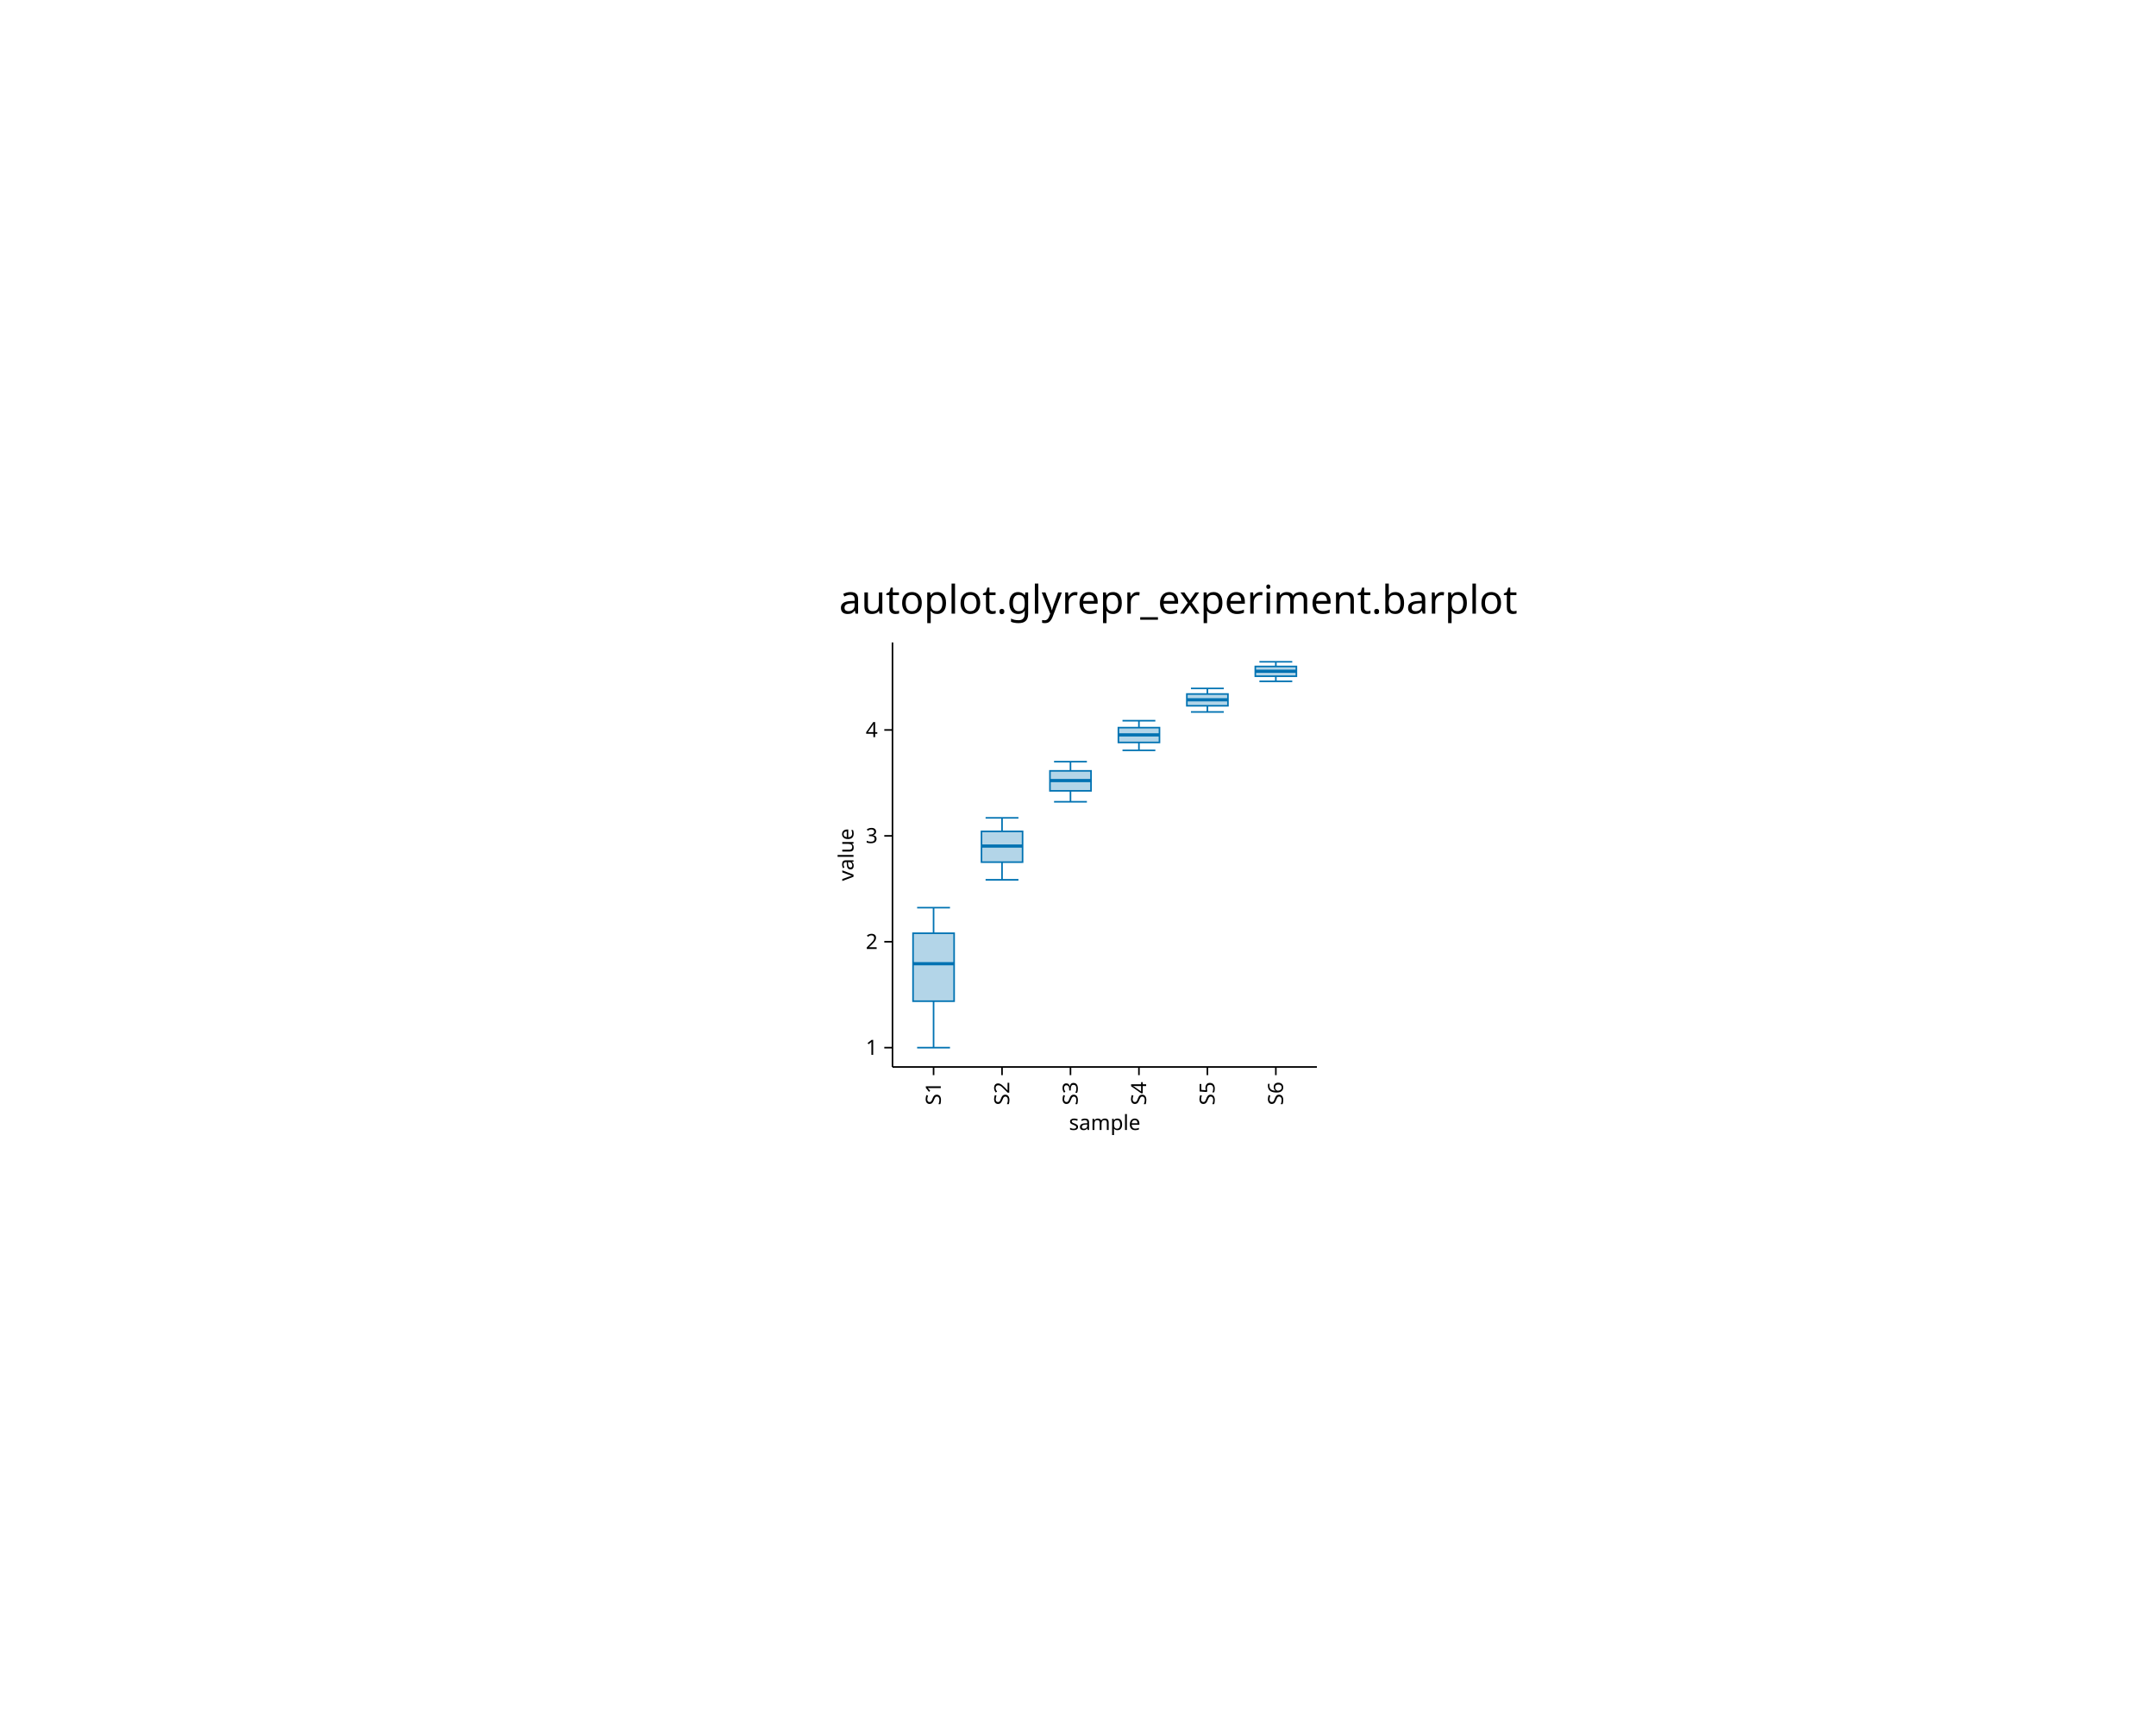
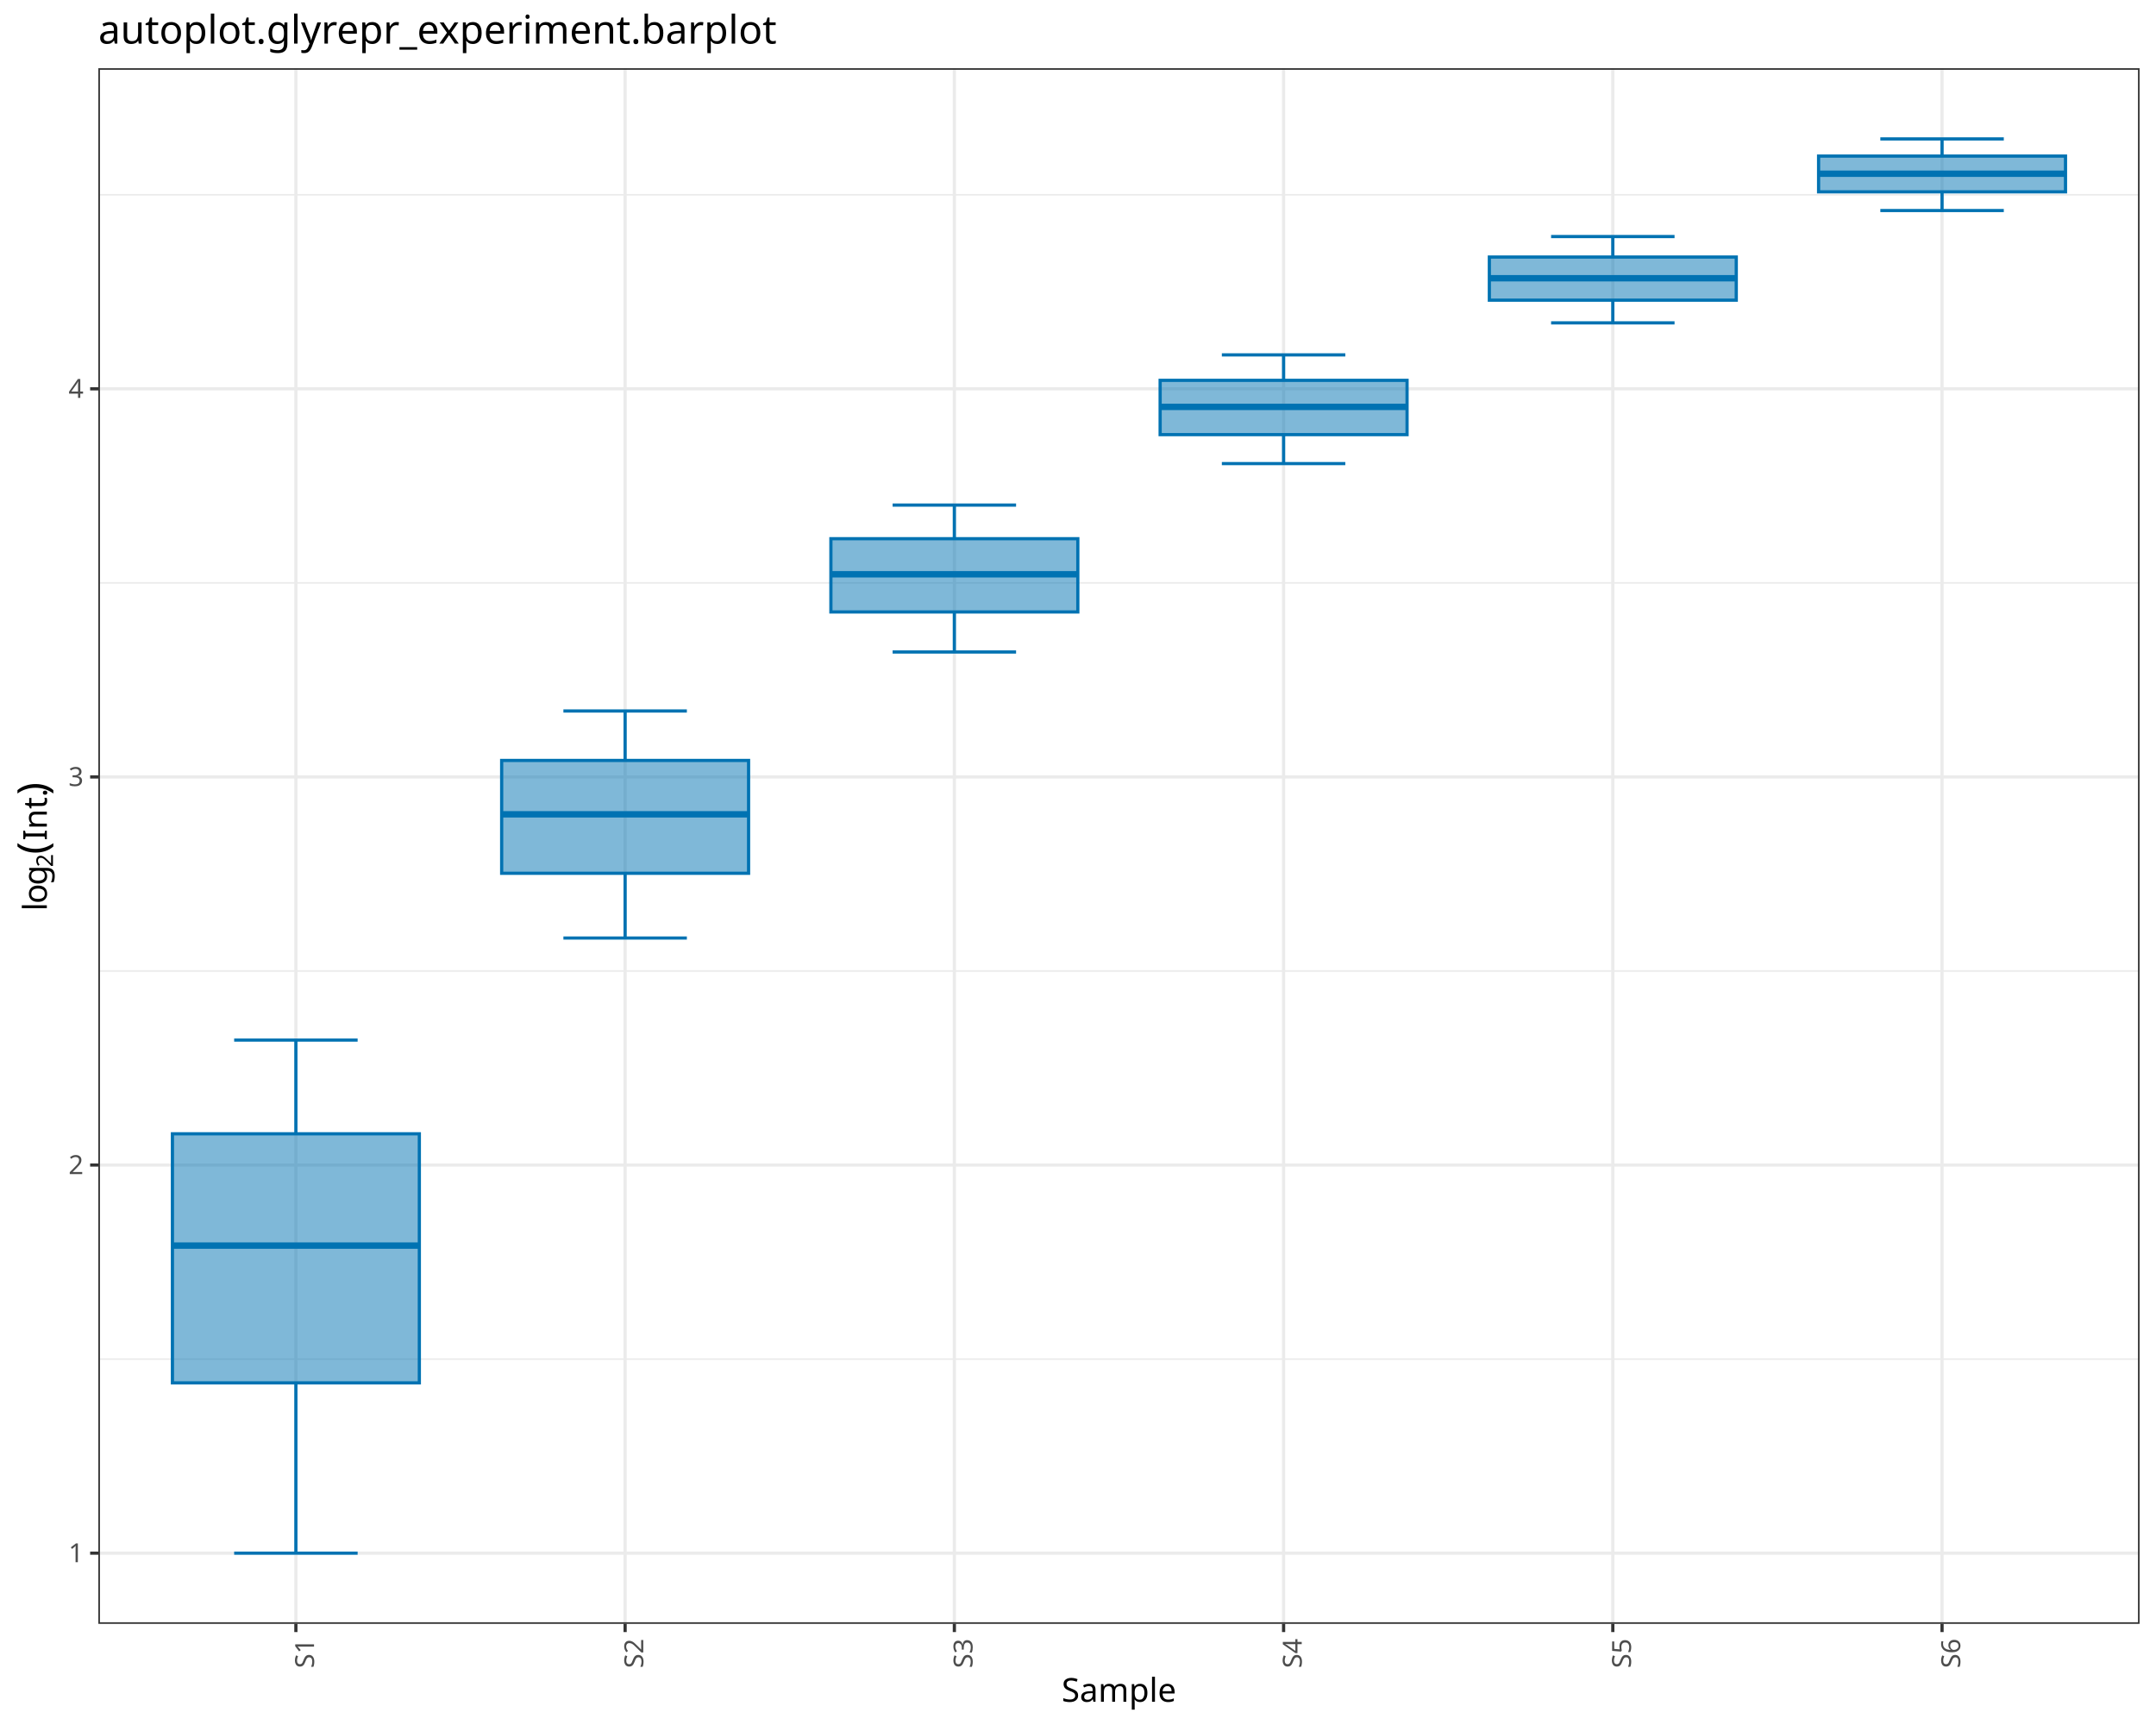
<svg xmlns="http://www.w3.org/2000/svg" class="svglite" data-engine-version="2.0" width="720.00pt" height="576.00pt" viewBox="0 0 720.00 576.00">
  <defs>
    <style type="text/css">
    .svglite line, .svglite polyline, .svglite polygon, .svglite path, .svglite rect, .svglite circle {
      fill: none;
      stroke: #000000;
      stroke-linecap: round;
      stroke-linejoin: round;
      stroke-miterlimit: 10.00;
    }
  </style>
  </defs>
  <rect width="100%" height="100%" style="stroke: none; fill: #FFFFFF;" />
  <defs>
    <clipPath id="cpMC4wMHw3MjAuMDB8MC4wMHw1NzYuMDA=">
      <rect x="0.00" y="0.00" width="720.00" height="576.00" />
    </clipPath>
  </defs>
  <g clip-path="url(#cpMC4wMHw3MjAuMDB8MC4wMHw1NzYuMDA=)">
- </g>
+     <rect x="-0" y="0.00" width="720.00" height="576.00" style="stroke-width: 1.07; stroke: #FFFFFF; fill: #FFFFFF;" />
+   </g>
  <defs>
-     <clipPath id="cpMjczLjMyfDQ0Ni42OHwxOTAuMzN8Mzg1LjY3">
-       <rect x="273.32" y="190.33" width="173.36" height="195.34" />
+     <clipPath id="cpMzIuODR8NzE0LjUyfDIyLjc4fDU0Mi4yMw==">
+       <rect x="32.84" y="22.78" width="681.68" height="519.45" />
    </clipPath>
  </defs>
-   <g clip-path="url(#cpMjczLjMyfDQ0Ni42OHwxOTAuMzN8Mzg1LjY3)">
-     <rect x="273.32" y="190.33" width="173.36" height="195.34" style="stroke-width: 1.07; stroke: #FFFFFF; fill: #FFFFFF;" />
+   <g clip-path="url(#cpMzIuODR8NzE0LjUyfDIyLjc4fDU0Mi4yMw==)">
+     <rect x="32.84" y="22.78" width="681.68" height="519.45" style="stroke-width: 1.07; stroke: none; fill: #FFFFFF;" />
+     <polyline points="32.84,453.82 714.52,453.82 " style="stroke-width: 0.53; stroke: #EBEBEB; stroke-linecap: butt;" />
+     <polyline points="32.84,324.23 714.52,324.23 " style="stroke-width: 0.53; stroke: #EBEBEB; stroke-linecap: butt;" />
+     <polyline points="32.84,194.63 714.52,194.63 " style="stroke-width: 0.53; stroke: #EBEBEB; stroke-linecap: butt;" />
+     <polyline points="32.84,65.04 714.52,65.04 " style="stroke-width: 0.53; stroke: #EBEBEB; stroke-linecap: butt;" />
+     <polyline points="32.84,518.62 714.52,518.62 " style="stroke-width: 1.07; stroke: #EBEBEB; stroke-linecap: butt;" />
+     <polyline points="32.84,389.02 714.52,389.02 " style="stroke-width: 1.07; stroke: #EBEBEB; stroke-linecap: butt;" />
+     <polyline points="32.84,259.43 714.52,259.43 " style="stroke-width: 1.07; stroke: #EBEBEB; stroke-linecap: butt;" />
+     <polyline points="32.84,129.83 714.52,129.83 " style="stroke-width: 1.07; stroke: #EBEBEB; stroke-linecap: butt;" />
+     <polyline points="98.81,542.23 98.81,22.78 " style="stroke-width: 1.07; stroke: #EBEBEB; stroke-linecap: butt;" />
+     <polyline points="208.76,542.23 208.76,22.78 " style="stroke-width: 1.07; stroke: #EBEBEB; stroke-linecap: butt;" />
+     <polyline points="318.71,542.23 318.71,22.78 " style="stroke-width: 1.07; stroke: #EBEBEB; stroke-linecap: butt;" />
+     <polyline points="428.66,542.23 428.66,22.78 " style="stroke-width: 1.07; stroke: #EBEBEB; stroke-linecap: butt;" />
+     <polyline points="538.60,542.23 538.60,22.78 " style="stroke-width: 1.07; stroke: #EBEBEB; stroke-linecap: butt;" />
+     <polyline points="648.55,542.23 648.55,22.78 " style="stroke-width: 1.07; stroke: #EBEBEB; stroke-linecap: butt;" />
+     <line x1="78.20" y1="347.30" x2="119.43" y2="347.30" style="stroke-width: 1.07; stroke: #0072B2; stroke-linecap: butt;" />
+     <line x1="78.20" y1="518.62" x2="119.43" y2="518.62" style="stroke-width: 1.07; stroke: #0072B2; stroke-linecap: butt;" />
+     <line x1="98.81" y1="378.59" x2="98.81" y2="347.30" style="stroke-width: 1.07; stroke: #0072B2; stroke-linecap: butt;" />
+     <line x1="98.81" y1="461.76" x2="98.81" y2="518.62" style="stroke-width: 1.07; stroke: #0072B2; stroke-linecap: butt;" />
+     <polygon points="57.58,378.59 57.58,461.76 140.04,461.76 140.04,378.59 57.58,378.59 " style="stroke-width: 1.07; stroke: #0072B2; stroke-linecap: butt; stroke-linejoin: miter; fill: #0072B2; fill-opacity: 0.50;" />
+     <line x1="57.58" y1="415.92" x2="140.04" y2="415.92" style="stroke-width: 2.13; stroke: #0072B2; stroke-linecap: butt; stroke-linejoin: miter;" />
+     <line x1="188.15" y1="237.41" x2="229.38" y2="237.41" style="stroke-width: 1.07; stroke: #0072B2; stroke-linecap: butt;" />
+     <line x1="188.15" y1="313.22" x2="229.38" y2="313.22" style="stroke-width: 1.07; stroke: #0072B2; stroke-linecap: butt;" />
+     <line x1="208.76" y1="253.92" x2="208.76" y2="237.41" style="stroke-width: 1.07; stroke: #0072B2; stroke-linecap: butt;" />
+     <line x1="208.76" y1="291.60" x2="208.76" y2="313.22" style="stroke-width: 1.07; stroke: #0072B2; stroke-linecap: butt;" />
+     <polygon points="167.53,253.92 167.53,291.60 249.99,291.60 249.99,253.92 167.53,253.92 " style="stroke-width: 1.07; stroke: #0072B2; stroke-linecap: butt; stroke-linejoin: miter; fill: #0072B2; fill-opacity: 0.50;" />
+     <line x1="167.53" y1="271.91" x2="249.99" y2="271.91" style="stroke-width: 2.13; stroke: #0072B2; stroke-linecap: butt; stroke-linejoin: miter;" />
+     <line x1="298.09" y1="168.66" x2="339.32" y2="168.66" style="stroke-width: 1.07; stroke: #0072B2; stroke-linecap: butt;" />
+     <line x1="298.09" y1="217.71" x2="339.32" y2="217.71" style="stroke-width: 1.07; stroke: #0072B2; stroke-linecap: butt;" />
+     <line x1="318.71" y1="179.88" x2="318.71" y2="168.66" style="stroke-width: 1.07; stroke: #0072B2; stroke-linecap: butt;" />
+     <line x1="318.71" y1="204.34" x2="318.71" y2="217.71" style="stroke-width: 1.07; stroke: #0072B2; stroke-linecap: butt;" />
+     <polygon points="277.48,179.88 277.48,204.34 359.94,204.34 359.94,179.88 277.48,179.88 " style="stroke-width: 1.07; stroke: #0072B2; stroke-linecap: butt; stroke-linejoin: miter; fill: #0072B2; fill-opacity: 0.50;" />
+     <line x1="277.48" y1="191.76" x2="359.94" y2="191.76" style="stroke-width: 2.13; stroke: #0072B2; stroke-linecap: butt; stroke-linejoin: miter;" />
+     <line x1="408.04" y1="118.50" x2="449.27" y2="118.50" style="stroke-width: 1.07; stroke: #0072B2; stroke-linecap: butt;" />
+     <line x1="408.04" y1="154.80" x2="449.27" y2="154.80" style="stroke-width: 1.07; stroke: #0072B2; stroke-linecap: butt;" />
+     <line x1="428.66" y1="127.00" x2="428.66" y2="118.50" style="stroke-width: 1.07; stroke: #0072B2; stroke-linecap: butt;" />
+     <line x1="428.66" y1="145.13" x2="428.66" y2="154.80" style="stroke-width: 1.07; stroke: #0072B2; stroke-linecap: butt;" />
+     <polygon points="387.43,127.00 387.43,145.13 469.89,145.13 469.89,127.00 387.43,127.00 " style="stroke-width: 1.07; stroke: #0072B2; stroke-linecap: butt; stroke-linejoin: miter; fill: #0072B2; fill-opacity: 0.50;" />
+     <line x1="387.43" y1="135.87" x2="469.89" y2="135.87" style="stroke-width: 2.13; stroke: #0072B2; stroke-linecap: butt; stroke-linejoin: miter;" />
+     <line x1="517.99" y1="78.99" x2="559.22" y2="78.99" style="stroke-width: 1.07; stroke: #0072B2; stroke-linecap: butt;" />
+     <line x1="517.99" y1="107.81" x2="559.22" y2="107.81" style="stroke-width: 1.07; stroke: #0072B2; stroke-linecap: butt;" />
+     <line x1="538.60" y1="85.83" x2="538.60" y2="78.99" style="stroke-width: 1.07; stroke: #0072B2; stroke-linecap: butt;" />
+     <line x1="538.60" y1="100.23" x2="538.60" y2="107.81" style="stroke-width: 1.07; stroke: #0072B2; stroke-linecap: butt;" />
+     <polygon points="497.37,85.83 497.37,100.23 579.83,100.23 579.83,85.83 497.37,85.83 " style="stroke-width: 1.07; stroke: #0072B2; stroke-linecap: butt; stroke-linejoin: miter; fill: #0072B2; fill-opacity: 0.50;" />
+     <line x1="497.37" y1="92.91" x2="579.83" y2="92.91" style="stroke-width: 2.13; stroke: #0072B2; stroke-linecap: butt; stroke-linejoin: miter;" />
+     <line x1="627.94" y1="46.39" x2="669.17" y2="46.39" style="stroke-width: 1.07; stroke: #0072B2; stroke-linecap: butt;" />
+     <line x1="627.94" y1="70.30" x2="669.17" y2="70.30" style="stroke-width: 1.07; stroke: #0072B2; stroke-linecap: butt;" />
+     <line x1="648.55" y1="52.12" x2="648.55" y2="46.39" style="stroke-width: 1.07; stroke: #0072B2; stroke-linecap: butt;" />
+     <line x1="648.55" y1="64.06" x2="648.55" y2="70.30" style="stroke-width: 1.07; stroke: #0072B2; stroke-linecap: butt;" />
+     <polygon points="607.32,52.12 607.32,64.06 689.78,64.06 689.78,52.12 607.32,52.12 " style="stroke-width: 1.07; stroke: #0072B2; stroke-linecap: butt; stroke-linejoin: miter; fill: #0072B2; fill-opacity: 0.50;" />
+     <line x1="607.32" y1="58.01" x2="689.78" y2="58.01" style="stroke-width: 2.13; stroke: #0072B2; stroke-linecap: butt; stroke-linejoin: miter;" />
+     <rect x="32.84" y="22.78" width="681.68" height="519.45" style="stroke-width: 1.07; stroke: #333333;" />
  </g>
  <g clip-path="url(#cpMC4wMHw3MjAuMDB8MC4wMHw1NzYuMDA=)">
- </g>
-   <defs>
-     <clipPath id="cpMjk4LjA1fDQzOS43OHwyMTQuNTN8MzU2LjI3">
-       <rect x="298.05" y="214.53" width="141.73" height="141.73" />
-     </clipPath>
-   </defs>
-   <g clip-path="url(#cpMjk4LjA1fDQzOS43OHwyMTQuNTN8MzU2LjI3)">
- </g>
-   <g clip-path="url(#cpMC4wMHw3MjAuMDB8MC4wMHw1NzYuMDA=)">
- </g>
-   <defs>
-     <clipPath id="cpMjc4LjgwfDQ0MS4yMHwyMTMuMTJ8MzgwLjE5">
-       <rect x="278.80" y="213.12" width="162.40" height="167.07" />
-     </clipPath>
-   </defs>
-   <g clip-path="url(#cpMjc4LjgwfDQ0MS4yMHwyMTMuMTJ8MzgwLjE5)">
-     <rect x="278.80" y="213.12" width="162.40" height="167.07" style="stroke-width: 1.07; stroke: none;" />
-   </g>
-   <g clip-path="url(#cpMC4wMHw3MjAuMDB8MC4wMHw1NzYuMDA=)">
- </g>
-   <g clip-path="url(#cpMjk4LjA1fDQzOS43OHwyMTQuNTN8MzU2LjI3)">
-     <rect x="298.05" y="214.53" width="141.73" height="141.73" style="stroke-width: 1.07; stroke: none;" />
-     <line x1="306.28" y1="303.08" x2="317.25" y2="303.08" style="stroke-width: 0.53; stroke: #0072B2; stroke-linecap: butt;" />
-     <line x1="306.28" y1="349.82" x2="317.25" y2="349.82" style="stroke-width: 0.53; stroke: #0072B2; stroke-linecap: butt;" />
-     <line x1="311.77" y1="311.62" x2="311.77" y2="303.08" style="stroke-width: 0.53; stroke: #0072B2; stroke-linecap: butt;" />
-     <line x1="311.77" y1="334.31" x2="311.77" y2="349.82" style="stroke-width: 0.53; stroke: #0072B2; stroke-linecap: butt;" />
-     <polygon points="304.91,311.62 304.91,334.31 318.63,334.31 318.63,311.62 304.91,311.62 " style="stroke-width: 0.53; stroke: #0072B2; stroke-linecap: butt; stroke-linejoin: miter; fill: #0072B2; fill-opacity: 0.30;" />
-     <line x1="304.91" y1="321.80" x2="318.63" y2="321.80" style="stroke-width: 1.07; stroke: #0072B2; stroke-linecap: butt; stroke-linejoin: miter;" />
-     <line x1="329.14" y1="273.09" x2="340.11" y2="273.09" style="stroke-width: 0.53; stroke: #0072B2; stroke-linecap: butt;" />
-     <line x1="329.14" y1="293.78" x2="340.11" y2="293.78" style="stroke-width: 0.53; stroke: #0072B2; stroke-linecap: butt;" />
-     <line x1="334.63" y1="277.60" x2="334.63" y2="273.09" style="stroke-width: 0.53; stroke: #0072B2; stroke-linecap: butt;" />
-     <line x1="334.63" y1="287.88" x2="334.63" y2="293.78" style="stroke-width: 0.53; stroke: #0072B2; stroke-linecap: butt;" />
-     <polygon points="327.77,277.60 327.77,287.88 341.49,287.88 341.49,277.60 327.77,277.60 " style="stroke-width: 0.53; stroke: #0072B2; stroke-linecap: butt; stroke-linejoin: miter; fill: #0072B2; fill-opacity: 0.30;" />
-     <line x1="327.77" y1="282.51" x2="341.49" y2="282.51" style="stroke-width: 1.07; stroke: #0072B2; stroke-linecap: butt; stroke-linejoin: miter;" />
-     <line x1="352.00" y1="254.33" x2="362.97" y2="254.33" style="stroke-width: 0.53; stroke: #0072B2; stroke-linecap: butt;" />
-     <line x1="352.00" y1="267.72" x2="362.97" y2="267.72" style="stroke-width: 0.53; stroke: #0072B2; stroke-linecap: butt;" />
-     <line x1="357.49" y1="257.40" x2="357.49" y2="254.33" style="stroke-width: 0.53; stroke: #0072B2; stroke-linecap: butt;" />
-     <line x1="357.49" y1="264.07" x2="357.49" y2="267.72" style="stroke-width: 0.53; stroke: #0072B2; stroke-linecap: butt;" />
-     <polygon points="350.63,257.40 350.63,264.07 364.35,264.07 364.35,257.40 350.63,257.40 " style="stroke-width: 0.53; stroke: #0072B2; stroke-linecap: butt; stroke-linejoin: miter; fill: #0072B2; fill-opacity: 0.30;" />
-     <line x1="350.63" y1="260.64" x2="364.35" y2="260.64" style="stroke-width: 1.07; stroke: #0072B2; stroke-linecap: butt; stroke-linejoin: miter;" />
-     <line x1="374.86" y1="240.65" x2="385.83" y2="240.65" style="stroke-width: 0.53; stroke: #0072B2; stroke-linecap: butt;" />
-     <line x1="374.86" y1="250.55" x2="385.83" y2="250.55" style="stroke-width: 0.53; stroke: #0072B2; stroke-linecap: butt;" />
-     <line x1="380.35" y1="242.97" x2="380.35" y2="240.65" style="stroke-width: 0.53; stroke: #0072B2; stroke-linecap: butt;" />
-     <line x1="380.35" y1="247.91" x2="380.35" y2="250.55" style="stroke-width: 0.53; stroke: #0072B2; stroke-linecap: butt;" />
-     <polygon points="373.49,242.97 373.49,247.91 387.21,247.91 387.21,242.97 373.49,242.97 " style="stroke-width: 0.53; stroke: #0072B2; stroke-linecap: butt; stroke-linejoin: miter; fill: #0072B2; fill-opacity: 0.30;" />
-     <line x1="373.49" y1="245.39" x2="387.21" y2="245.39" style="stroke-width: 1.07; stroke: #0072B2; stroke-linecap: butt; stroke-linejoin: miter;" />
-     <line x1="397.72" y1="229.87" x2="408.69" y2="229.87" style="stroke-width: 0.53; stroke: #0072B2; stroke-linecap: butt;" />
-     <line x1="397.72" y1="237.73" x2="408.69" y2="237.73" style="stroke-width: 0.53; stroke: #0072B2; stroke-linecap: butt;" />
-     <line x1="403.21" y1="231.74" x2="403.21" y2="229.87" style="stroke-width: 0.53; stroke: #0072B2; stroke-linecap: butt;" />
-     <line x1="403.21" y1="235.67" x2="403.21" y2="237.73" style="stroke-width: 0.53; stroke: #0072B2; stroke-linecap: butt;" />
-     <polygon points="396.35,231.74 396.35,235.67 410.07,235.67 410.07,231.74 396.35,231.74 " style="stroke-width: 0.53; stroke: #0072B2; stroke-linecap: butt; stroke-linejoin: miter; fill: #0072B2; fill-opacity: 0.30;" />
-     <line x1="396.35" y1="233.67" x2="410.07" y2="233.67" style="stroke-width: 1.07; stroke: #0072B2; stroke-linecap: butt; stroke-linejoin: miter;" />
-     <line x1="420.58" y1="220.98" x2="431.55" y2="220.98" style="stroke-width: 0.53; stroke: #0072B2; stroke-linecap: butt;" />
-     <line x1="420.58" y1="227.50" x2="431.55" y2="227.50" style="stroke-width: 0.53; stroke: #0072B2; stroke-linecap: butt;" />
-     <line x1="426.07" y1="222.54" x2="426.07" y2="220.98" style="stroke-width: 0.53; stroke: #0072B2; stroke-linecap: butt;" />
-     <line x1="426.07" y1="225.80" x2="426.07" y2="227.50" style="stroke-width: 0.53; stroke: #0072B2; stroke-linecap: butt;" />
-     <polygon points="419.21,222.54 419.21,225.80 432.93,225.80 432.93,222.54 419.21,222.54 " style="stroke-width: 0.53; stroke: #0072B2; stroke-linecap: butt; stroke-linejoin: miter; fill: #0072B2; fill-opacity: 0.30;" />
-     <line x1="419.21" y1="224.14" x2="432.93" y2="224.14" style="stroke-width: 1.07; stroke: #0072B2; stroke-linecap: butt; stroke-linejoin: miter;" />
-   </g>
-   <g clip-path="url(#cpMC4wMHw3MjAuMDB8MC4wMHw1NzYuMDA=)">
-     <polyline points="298.05,356.27 298.05,214.53 " style="stroke-width: 0.53; stroke-linecap: butt;" />
-     <text x="293.12" y="352.23" text-anchor="end" style="font-size: 7.00px; font-family: sans;" textLength="3.89px" lengthAdjust="spacingAndGlyphs">1</text>
-     <text x="293.12" y="316.87" text-anchor="end" style="font-size: 7.00px; font-family: sans;" textLength="3.89px" lengthAdjust="spacingAndGlyphs">2</text>
-     <text x="293.12" y="281.51" text-anchor="end" style="font-size: 7.00px; font-family: sans;" textLength="3.89px" lengthAdjust="spacingAndGlyphs">3</text>
-     <text x="293.12" y="246.15" text-anchor="end" style="font-size: 7.00px; font-family: sans;" textLength="3.89px" lengthAdjust="spacingAndGlyphs">4</text>
-     <polyline points="295.31,349.82 298.05,349.82 " style="stroke-width: 0.53; stroke-linecap: butt;" />
-     <polyline points="295.31,314.46 298.05,314.46 " style="stroke-width: 0.53; stroke-linecap: butt;" />
-     <polyline points="295.31,279.10 298.05,279.10 " style="stroke-width: 0.53; stroke-linecap: butt;" />
-     <polyline points="295.31,243.74 298.05,243.74 " style="stroke-width: 0.53; stroke-linecap: butt;" />
-     <polyline points="298.05,356.27 439.78,356.27 " style="stroke-width: 0.53; stroke-linecap: butt;" />
-     <polyline points="311.77,359.01 311.77,356.27 " style="stroke-width: 0.53; stroke-linecap: butt;" />
-     <polyline points="334.63,359.01 334.63,356.27 " style="stroke-width: 0.53; stroke-linecap: butt;" />
-     <polyline points="357.49,359.01 357.49,356.27 " style="stroke-width: 0.53; stroke-linecap: butt;" />
-     <polyline points="380.35,359.01 380.35,356.27 " style="stroke-width: 0.53; stroke-linecap: butt;" />
-     <polyline points="403.21,359.01 403.21,356.27 " style="stroke-width: 0.53; stroke-linecap: butt;" />
-     <polyline points="426.07,359.01 426.07,356.27 " style="stroke-width: 0.53; stroke-linecap: butt;" />
-     <text transform="translate(314.18,361.20) rotate(-90)" text-anchor="end" style="font-size: 7.00px; font-family: sans;" textLength="8.56px" lengthAdjust="spacingAndGlyphs">S1</text>
-     <text transform="translate(337.04,361.20) rotate(-90)" text-anchor="end" style="font-size: 7.00px; font-family: sans;" textLength="8.56px" lengthAdjust="spacingAndGlyphs">S2</text>
-     <text transform="translate(359.90,361.20) rotate(-90)" text-anchor="end" style="font-size: 7.00px; font-family: sans;" textLength="8.56px" lengthAdjust="spacingAndGlyphs">S3</text>
-     <text transform="translate(382.76,361.20) rotate(-90)" text-anchor="end" style="font-size: 7.00px; font-family: sans;" textLength="8.56px" lengthAdjust="spacingAndGlyphs">S4</text>
-     <text transform="translate(405.62,361.20) rotate(-90)" text-anchor="end" style="font-size: 7.00px; font-family: sans;" textLength="8.56px" lengthAdjust="spacingAndGlyphs">S5</text>
-     <text transform="translate(428.48,361.20) rotate(-90)" text-anchor="end" style="font-size: 7.00px; font-family: sans;" textLength="8.56px" lengthAdjust="spacingAndGlyphs">S6</text>
-     <text x="368.92" y="377.32" text-anchor="middle" style="font-size: 7.00px; font-family: sans;" textLength="22.57px" lengthAdjust="spacingAndGlyphs">sample</text>
-     <text transform="translate(285.03,285.40) rotate(-90)" text-anchor="middle" style="font-size: 7.00px; font-family: sans;" textLength="16.74px" lengthAdjust="spacingAndGlyphs">value</text>
-     <text x="280.22" y="204.90" style="font-size: 13.20px; font-family: sans;" textLength="207.67px" lengthAdjust="spacingAndGlyphs">autoplot.glyrepr_experiment.barplot</text>
+     <text x="27.91" y="521.65" text-anchor="end" style="font-size: 8.80px; fill: #4D4D4D; font-family: sans;" textLength="4.89px" lengthAdjust="spacingAndGlyphs">1</text>
+     <text x="27.91" y="392.05" text-anchor="end" style="font-size: 8.80px; fill: #4D4D4D; font-family: sans;" textLength="4.89px" lengthAdjust="spacingAndGlyphs">2</text>
+     <text x="27.91" y="262.46" text-anchor="end" style="font-size: 8.80px; fill: #4D4D4D; font-family: sans;" textLength="4.89px" lengthAdjust="spacingAndGlyphs">3</text>
+     <text x="27.91" y="132.86" text-anchor="end" style="font-size: 8.80px; fill: #4D4D4D; font-family: sans;" textLength="4.89px" lengthAdjust="spacingAndGlyphs">4</text>
+     <polyline points="30.10,518.62 32.84,518.62 " style="stroke-width: 1.07; stroke: #333333; stroke-linecap: butt;" />
+     <polyline points="30.10,389.02 32.84,389.02 " style="stroke-width: 1.07; stroke: #333333; stroke-linecap: butt;" />
+     <polyline points="30.10,259.43 32.84,259.43 " style="stroke-width: 1.07; stroke: #333333; stroke-linecap: butt;" />
+     <polyline points="30.10,129.83 32.84,129.83 " style="stroke-width: 1.07; stroke: #333333; stroke-linecap: butt;" />
+     <polyline points="98.81,544.97 98.81,542.23 " style="stroke-width: 1.07; stroke: #333333; stroke-linecap: butt;" />
+     <polyline points="208.76,544.97 208.76,542.23 " style="stroke-width: 1.07; stroke: #333333; stroke-linecap: butt;" />
+     <polyline points="318.71,544.97 318.71,542.23 " style="stroke-width: 1.07; stroke: #333333; stroke-linecap: butt;" />
+     <polyline points="428.66,544.97 428.66,542.23 " style="stroke-width: 1.07; stroke: #333333; stroke-linecap: butt;" />
+     <polyline points="538.60,544.97 538.60,542.23 " style="stroke-width: 1.07; stroke: #333333; stroke-linecap: butt;" />
+     <polyline points="648.55,544.97 648.55,542.23 " style="stroke-width: 1.07; stroke: #333333; stroke-linecap: butt;" />
+     <text transform="translate(104.87,547.16) rotate(-90)" text-anchor="end" style="font-size: 8.80px; fill: #4D4D4D; font-family: sans;" textLength="10.77px" lengthAdjust="spacingAndGlyphs">S1</text>
+     <text transform="translate(214.82,547.16) rotate(-90)" text-anchor="end" style="font-size: 8.80px; fill: #4D4D4D; font-family: sans;" textLength="10.77px" lengthAdjust="spacingAndGlyphs">S2</text>
+     <text transform="translate(324.76,547.16) rotate(-90)" text-anchor="end" style="font-size: 8.80px; fill: #4D4D4D; font-family: sans;" textLength="10.77px" lengthAdjust="spacingAndGlyphs">S3</text>
+     <text transform="translate(434.71,547.16) rotate(-90)" text-anchor="end" style="font-size: 8.80px; fill: #4D4D4D; font-family: sans;" textLength="10.77px" lengthAdjust="spacingAndGlyphs">S4</text>
+     <text transform="translate(544.66,547.16) rotate(-90)" text-anchor="end" style="font-size: 8.80px; fill: #4D4D4D; font-family: sans;" textLength="10.77px" lengthAdjust="spacingAndGlyphs">S5</text>
+     <text transform="translate(654.61,547.16) rotate(-90)" text-anchor="end" style="font-size: 8.80px; fill: #4D4D4D; font-family: sans;" textLength="10.77px" lengthAdjust="spacingAndGlyphs">S6</text>
+     <text x="373.68" y="568.24" text-anchor="middle" style="font-size: 11.00px; font-family: sans;" textLength="37.30px" lengthAdjust="spacingAndGlyphs">Sample</text>
+     <text transform="translate(15.64,304.20) rotate(-90)" style="font-size: 11.00px; font-family: sans;" textLength="2.44px" lengthAdjust="spacingAndGlyphs">l</text>
+     <text transform="translate(15.64,301.76) rotate(-90)" style="font-size: 11.00px; font-family: sans;" textLength="6.12px" lengthAdjust="spacingAndGlyphs">o</text>
+     <text transform="translate(15.64,295.64) rotate(-90)" style="font-size: 11.00px; font-family: sans;" textLength="6.12px" lengthAdjust="spacingAndGlyphs">g</text>
+     <text transform="translate(17.68,289.53) rotate(-90)" style="font-size: 7.70px; font-family: sans;" textLength="4.28px" lengthAdjust="spacingAndGlyphs">2</text>
+     <text transform="translate(15.64,285.24) rotate(-90)" style="font-size: 13.75px; font-family: sans;" textLength="4.58px" lengthAdjust="spacingAndGlyphs">(</text>
+     <text transform="translate(15.64,280.66) rotate(-90)" style="font-size: 11.00px; font-family: sans;" textLength="15.29px" lengthAdjust="spacingAndGlyphs">Int.</text>
+     <text transform="translate(15.64,265.38) rotate(-90)" style="font-size: 13.75px; font-family: sans;" textLength="4.57px" lengthAdjust="spacingAndGlyphs">)</text>
+     <text x="32.84" y="14.56" style="font-size: 13.20px; font-family: sans;" textLength="207.67px" lengthAdjust="spacingAndGlyphs">autoplot.glyrepr_experiment.barplot</text>
  </g>
</svg>
